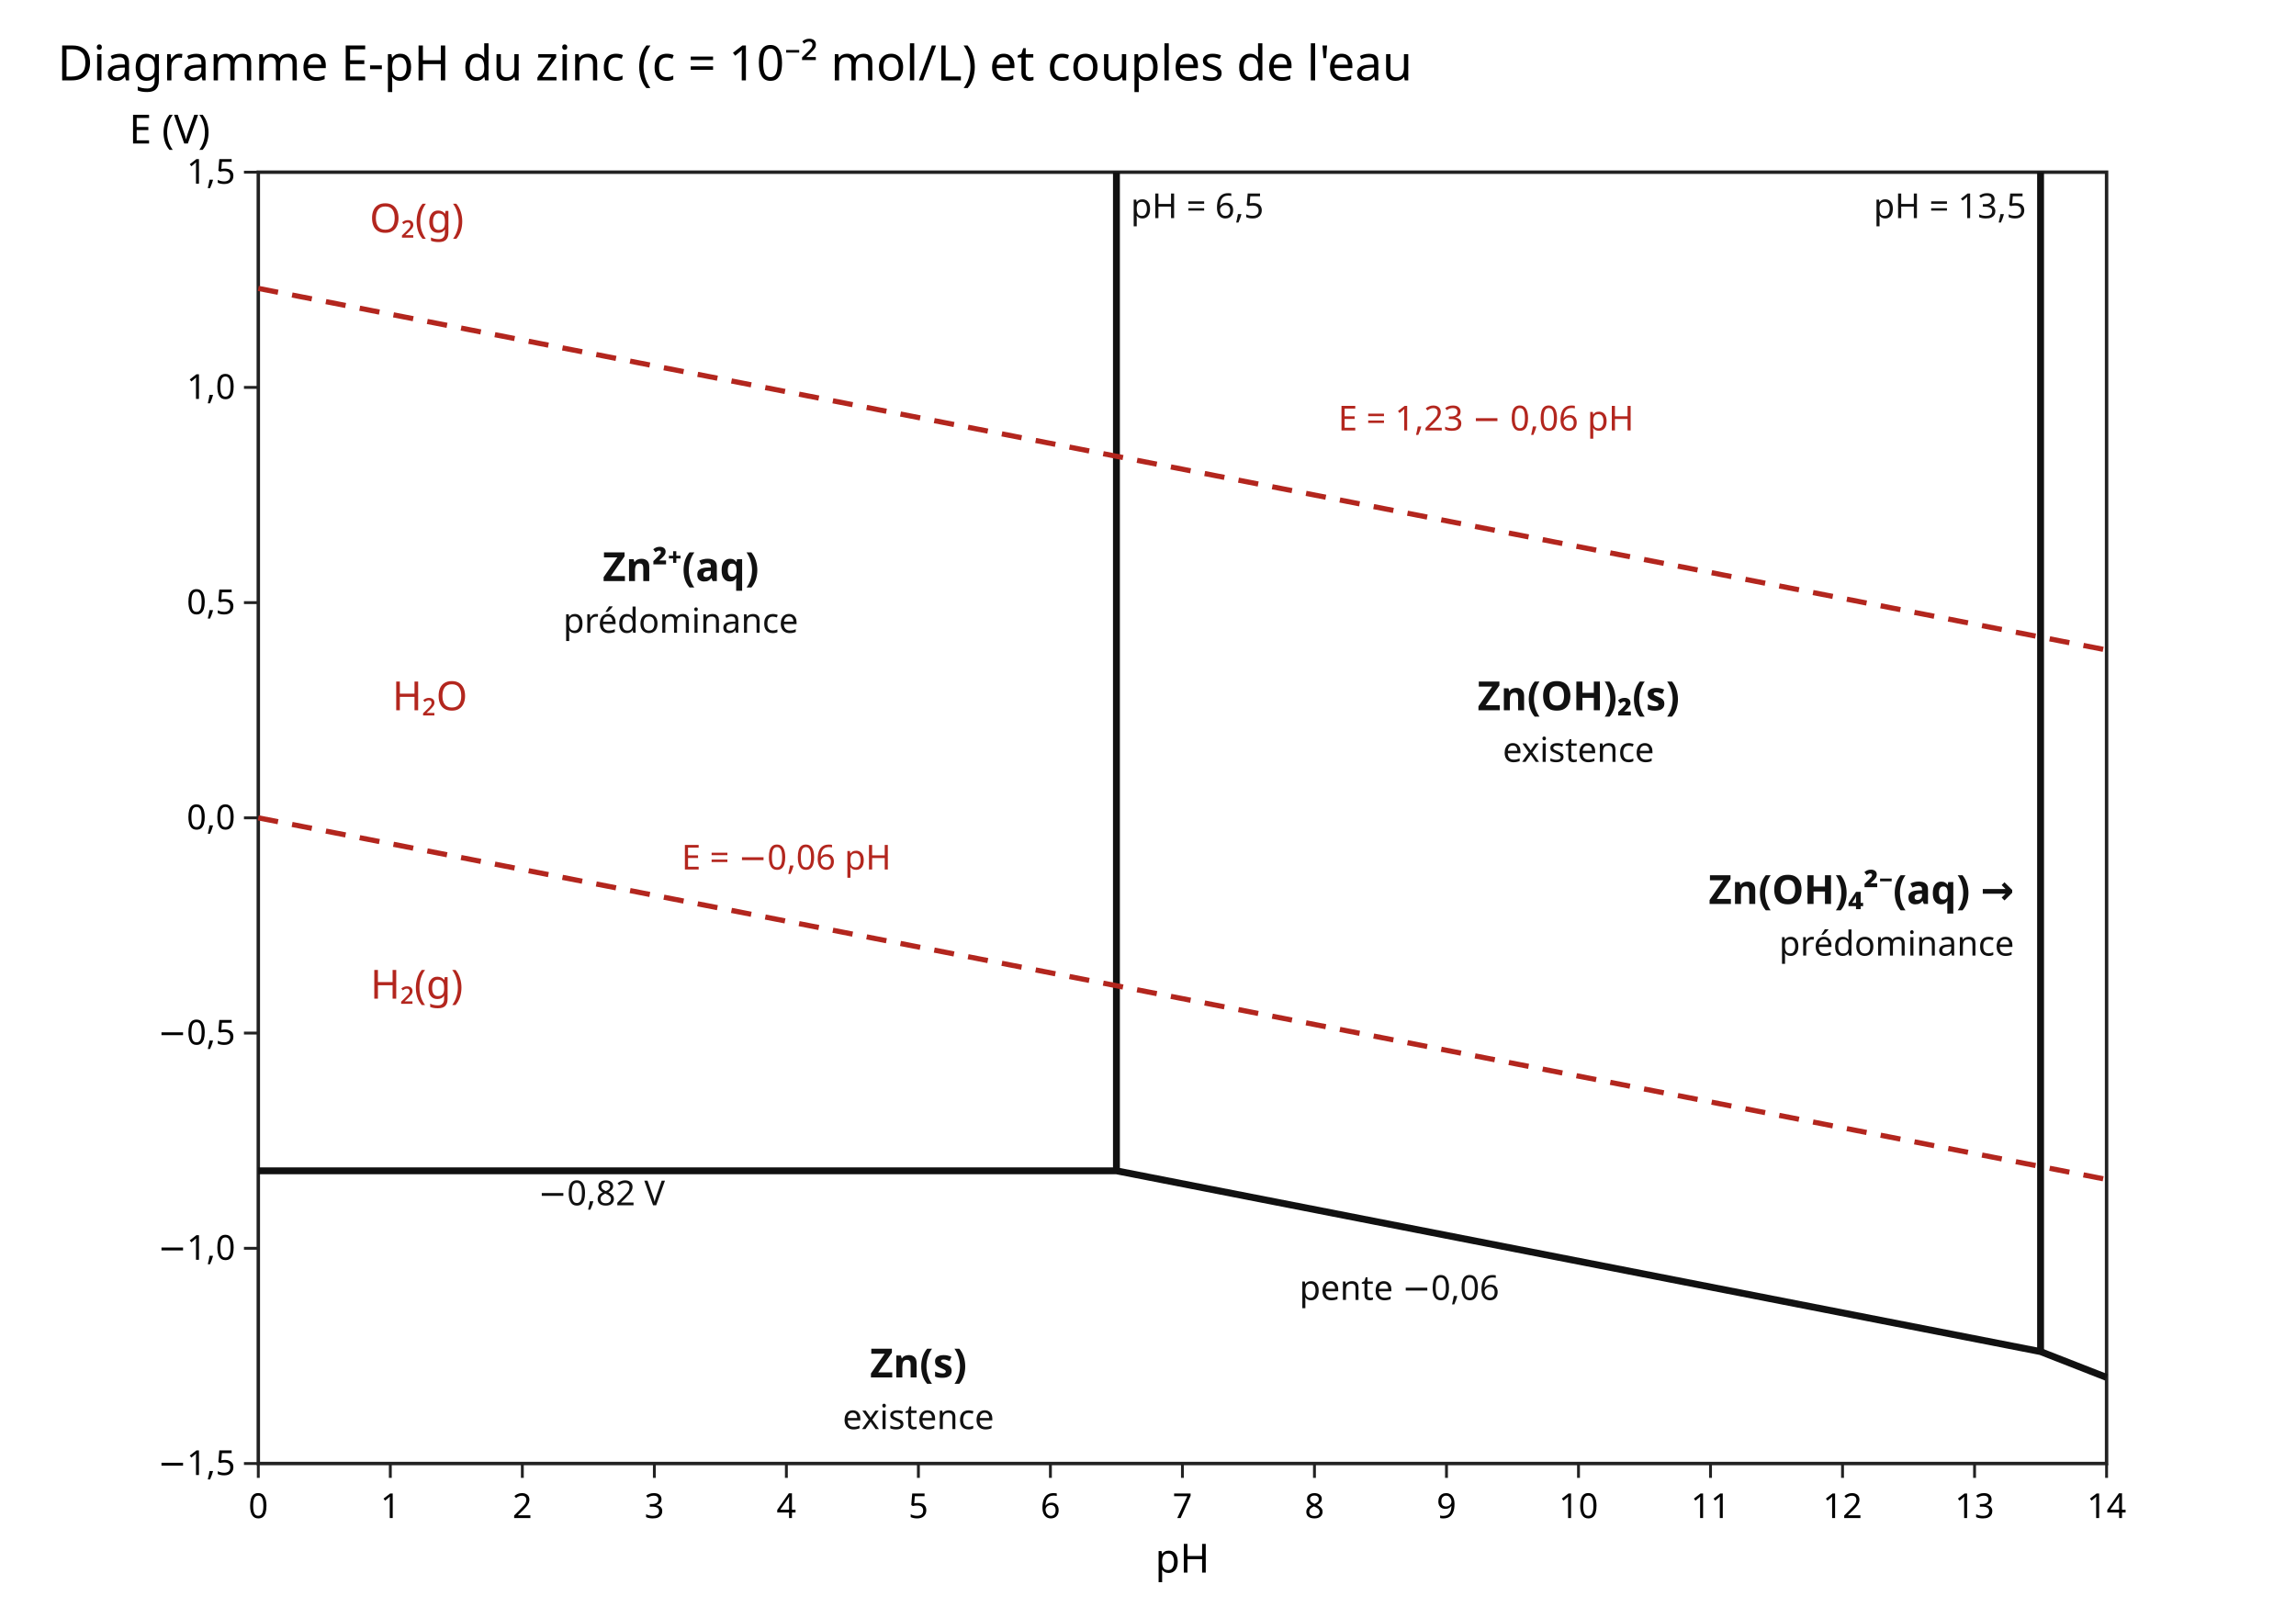
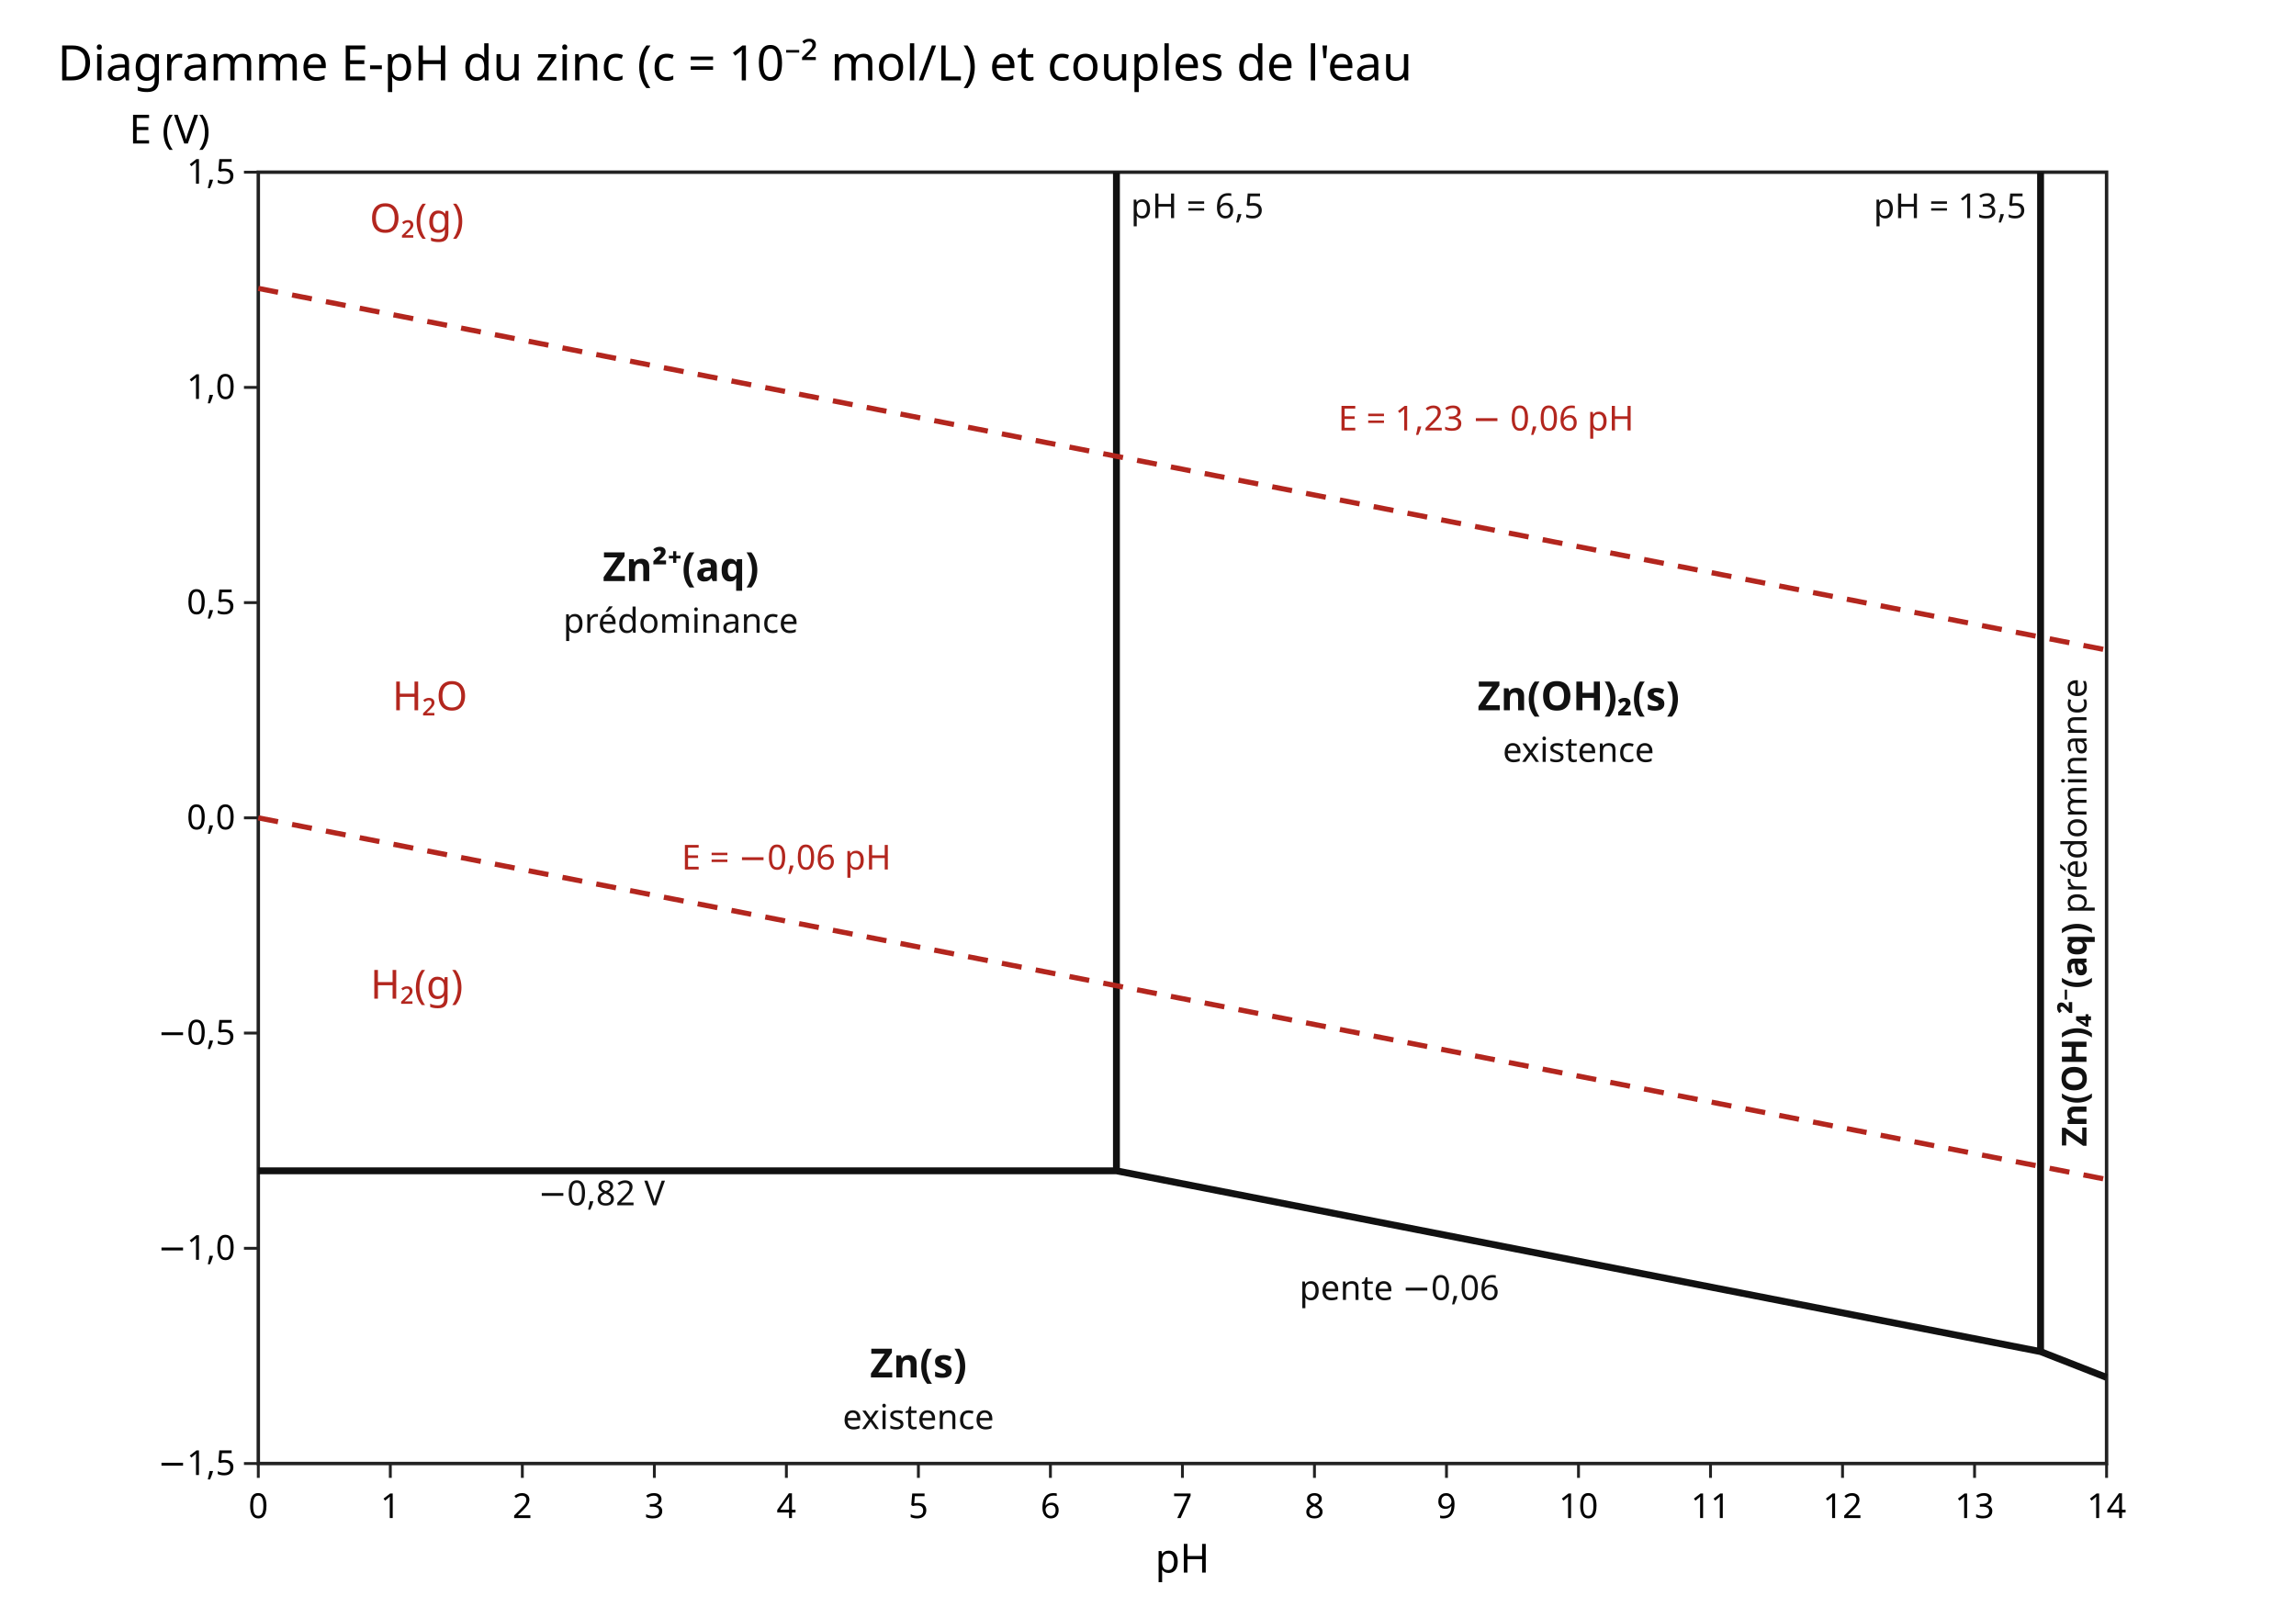
<svg xmlns="http://www.w3.org/2000/svg" viewBox="0 0 800 560" width="800" height="560" font-family="sans-serif" font-size="14">
  <rect width="100%" height="100%" fill="white" />
  <text x="20" y="28" font-size="17">Diagramme E-pH du zinc (c = 10⁻² mol/L) et couples de l'eau</text>
  <rect x="90.0" y="60.0" width="644.0" height="450.0" fill="none" stroke="#222" stroke-width="1.2" />
  <line x1="90.0" y1="510.0" x2="90.0" y2="515.0" stroke="#222" />
  <text x="90.0" y="529.0" text-anchor="middle" font-size="12">0</text>
  <line x1="136.0" y1="510.0" x2="136.0" y2="515.0" stroke="#222" />
  <text x="136.0" y="529.0" text-anchor="middle" font-size="12">1</text>
  <line x1="182.0" y1="510.0" x2="182.0" y2="515.0" stroke="#222" />
  <text x="182.0" y="529.0" text-anchor="middle" font-size="12">2</text>
  <line x1="228.0" y1="510.0" x2="228.0" y2="515.0" stroke="#222" />
  <text x="228.0" y="529.0" text-anchor="middle" font-size="12">3</text>
  <line x1="274.0" y1="510.0" x2="274.0" y2="515.0" stroke="#222" />
  <text x="274.0" y="529.0" text-anchor="middle" font-size="12">4</text>
  <line x1="320.0" y1="510.0" x2="320.0" y2="515.0" stroke="#222" />
  <text x="320.0" y="529.0" text-anchor="middle" font-size="12">5</text>
  <line x1="366.0" y1="510.0" x2="366.0" y2="515.0" stroke="#222" />
  <text x="366.0" y="529.0" text-anchor="middle" font-size="12">6</text>
  <line x1="412.0" y1="510.0" x2="412.0" y2="515.0" stroke="#222" />
  <text x="412.0" y="529.0" text-anchor="middle" font-size="12">7</text>
  <line x1="458.0" y1="510.0" x2="458.0" y2="515.0" stroke="#222" />
  <text x="458.0" y="529.0" text-anchor="middle" font-size="12">8</text>
  <line x1="504.0" y1="510.0" x2="504.0" y2="515.0" stroke="#222" />
  <text x="504.0" y="529.0" text-anchor="middle" font-size="12">9</text>
  <line x1="550.0" y1="510.0" x2="550.0" y2="515.0" stroke="#222" />
  <text x="550.0" y="529.0" text-anchor="middle" font-size="12">10</text>
  <line x1="596.0" y1="510.0" x2="596.0" y2="515.0" stroke="#222" />
  <text x="596.0" y="529.0" text-anchor="middle" font-size="12">11</text>
  <line x1="642.0" y1="510.0" x2="642.0" y2="515.0" stroke="#222" />
  <text x="642.0" y="529.0" text-anchor="middle" font-size="12">12</text>
  <line x1="688.0" y1="510.0" x2="688.0" y2="515.0" stroke="#222" />
  <text x="688.0" y="529.0" text-anchor="middle" font-size="12">13</text>
  <line x1="734.0" y1="510.0" x2="734.0" y2="515.0" stroke="#222" />
  <text x="734.0" y="529.0" text-anchor="middle" font-size="12">14</text>
  <line x1="85.0" y1="510.0" x2="90.0" y2="510.0" stroke="#222" />
  <text x="82.0" y="514.0" text-anchor="end" font-size="12">−1,5</text>
  <line x1="85.0" y1="435.0" x2="90.0" y2="435.0" stroke="#222" />
  <text x="82.0" y="439.0" text-anchor="end" font-size="12">−1,0</text>
  <line x1="85.0" y1="360.0" x2="90.0" y2="360.0" stroke="#222" />
  <text x="82.0" y="364.0" text-anchor="end" font-size="12">−0,5</text>
  <line x1="85.0" y1="285.0" x2="90.0" y2="285.0" stroke="#222" />
  <text x="82.0" y="289.0" text-anchor="end" font-size="12">0,0</text>
  <line x1="85.0" y1="210.0" x2="90.0" y2="210.0" stroke="#222" />
  <text x="82.0" y="214.0" text-anchor="end" font-size="12">0,5</text>
  <line x1="85.0" y1="135.0" x2="90.0" y2="135.0" stroke="#222" />
  <text x="82.0" y="139.0" text-anchor="end" font-size="12">1,0</text>
  <line x1="85.0" y1="60.0" x2="90.0" y2="60.0" stroke="#222" />
  <text x="82.0" y="64.0" text-anchor="end" font-size="12">1,5</text>
  <text x="412.0" y="548.0" text-anchor="middle">pH</text>
  <text x="45.0" y="50.0">E (V)</text>
  <polyline fill="none" stroke="#111" stroke-width="2.4" points="90.0,408.0 389.0,408.0 711.0,471.0 734.0,480.0" />
  <polyline fill="none" stroke="#111" stroke-width="2.4" points="389.0,408.0 389.0,60.0" />
  <polyline fill="none" stroke="#111" stroke-width="2.4" points="711.0,471.0 711.0,60.0" />
  <polyline fill="none" stroke="#b3261e" stroke-width="1.8" stroke-dasharray="7 5" points="90.0,100.5 734.0,226.5" />
  <polyline fill="none" stroke="#b3261e" stroke-width="1.8" stroke-dasharray="7 5" points="90.0,285.0 734.0,411.0" />
  <text x="237.2" y="202.5" text-anchor="middle" fill="#111" font-size="14" font-weight="bold">Zn²⁺(aq)</text>
  <text x="237.2" y="220.5" text-anchor="middle" fill="#111" font-size="12">prédominance</text>
  <text x="550.0" y="247.5" text-anchor="middle" fill="#111" font-size="14" font-weight="bold">Zn(OH)₂(s)</text>
  <text x="550.0" y="265.5" text-anchor="middle" fill="#111" font-size="12">existence</text>
-   <text x="701.8" y="315.0" text-anchor="end" fill="#111" font-size="14" font-weight="bold">Zn(OH)₄²⁻(aq) →</text>
-   <text x="701.8" y="333.0" text-anchor="end" fill="#111" font-size="12">prédominance</text>
+   <text transform="translate(727.0,318.0) rotate(-90)" text-anchor="middle" fill="#111" font-size="12">
+     <tspan font-weight="bold">Zn(OH)₄²⁻(aq)</tspan> prédominance</text>
  <text x="320.0" y="480.0" text-anchor="middle" fill="#111" font-size="14" font-weight="bold">Zn(s)</text>
  <text x="320.0" y="498.0" text-anchor="middle" fill="#111" font-size="12">existence</text>
  <text x="145.2" y="81.0" text-anchor="middle" fill="#b3261e" font-size="14">O₂(g)</text>
  <text x="149.8" y="247.5" text-anchor="middle" fill="#b3261e" font-size="14">H₂O</text>
  <text x="145.2" y="348.0" text-anchor="middle" fill="#b3261e" font-size="14">H₂(g)</text>
  <text x="517.8" y="150.0" text-anchor="middle" fill="#b3261e" font-size="12">E = 1,23 − 0,06 pH</text>
  <text x="274.0" y="303.0" text-anchor="middle" fill="#b3261e" font-size="12">E = −0,06 pH</text>
  <text x="209.6" y="420.0" text-anchor="middle" fill="#111" font-size="12">−0,82 V</text>
  <text x="522.4" y="453.0" text-anchor="end" fill="#111" font-size="12">pente −0,06</text>
  <text x="394.0" y="76.0" text-anchor="start" fill="#111" font-size="12">pH = 6,5</text>
  <text x="706.0" y="76.0" text-anchor="end" fill="#111" font-size="12">pH = 13,5</text>
</svg>
